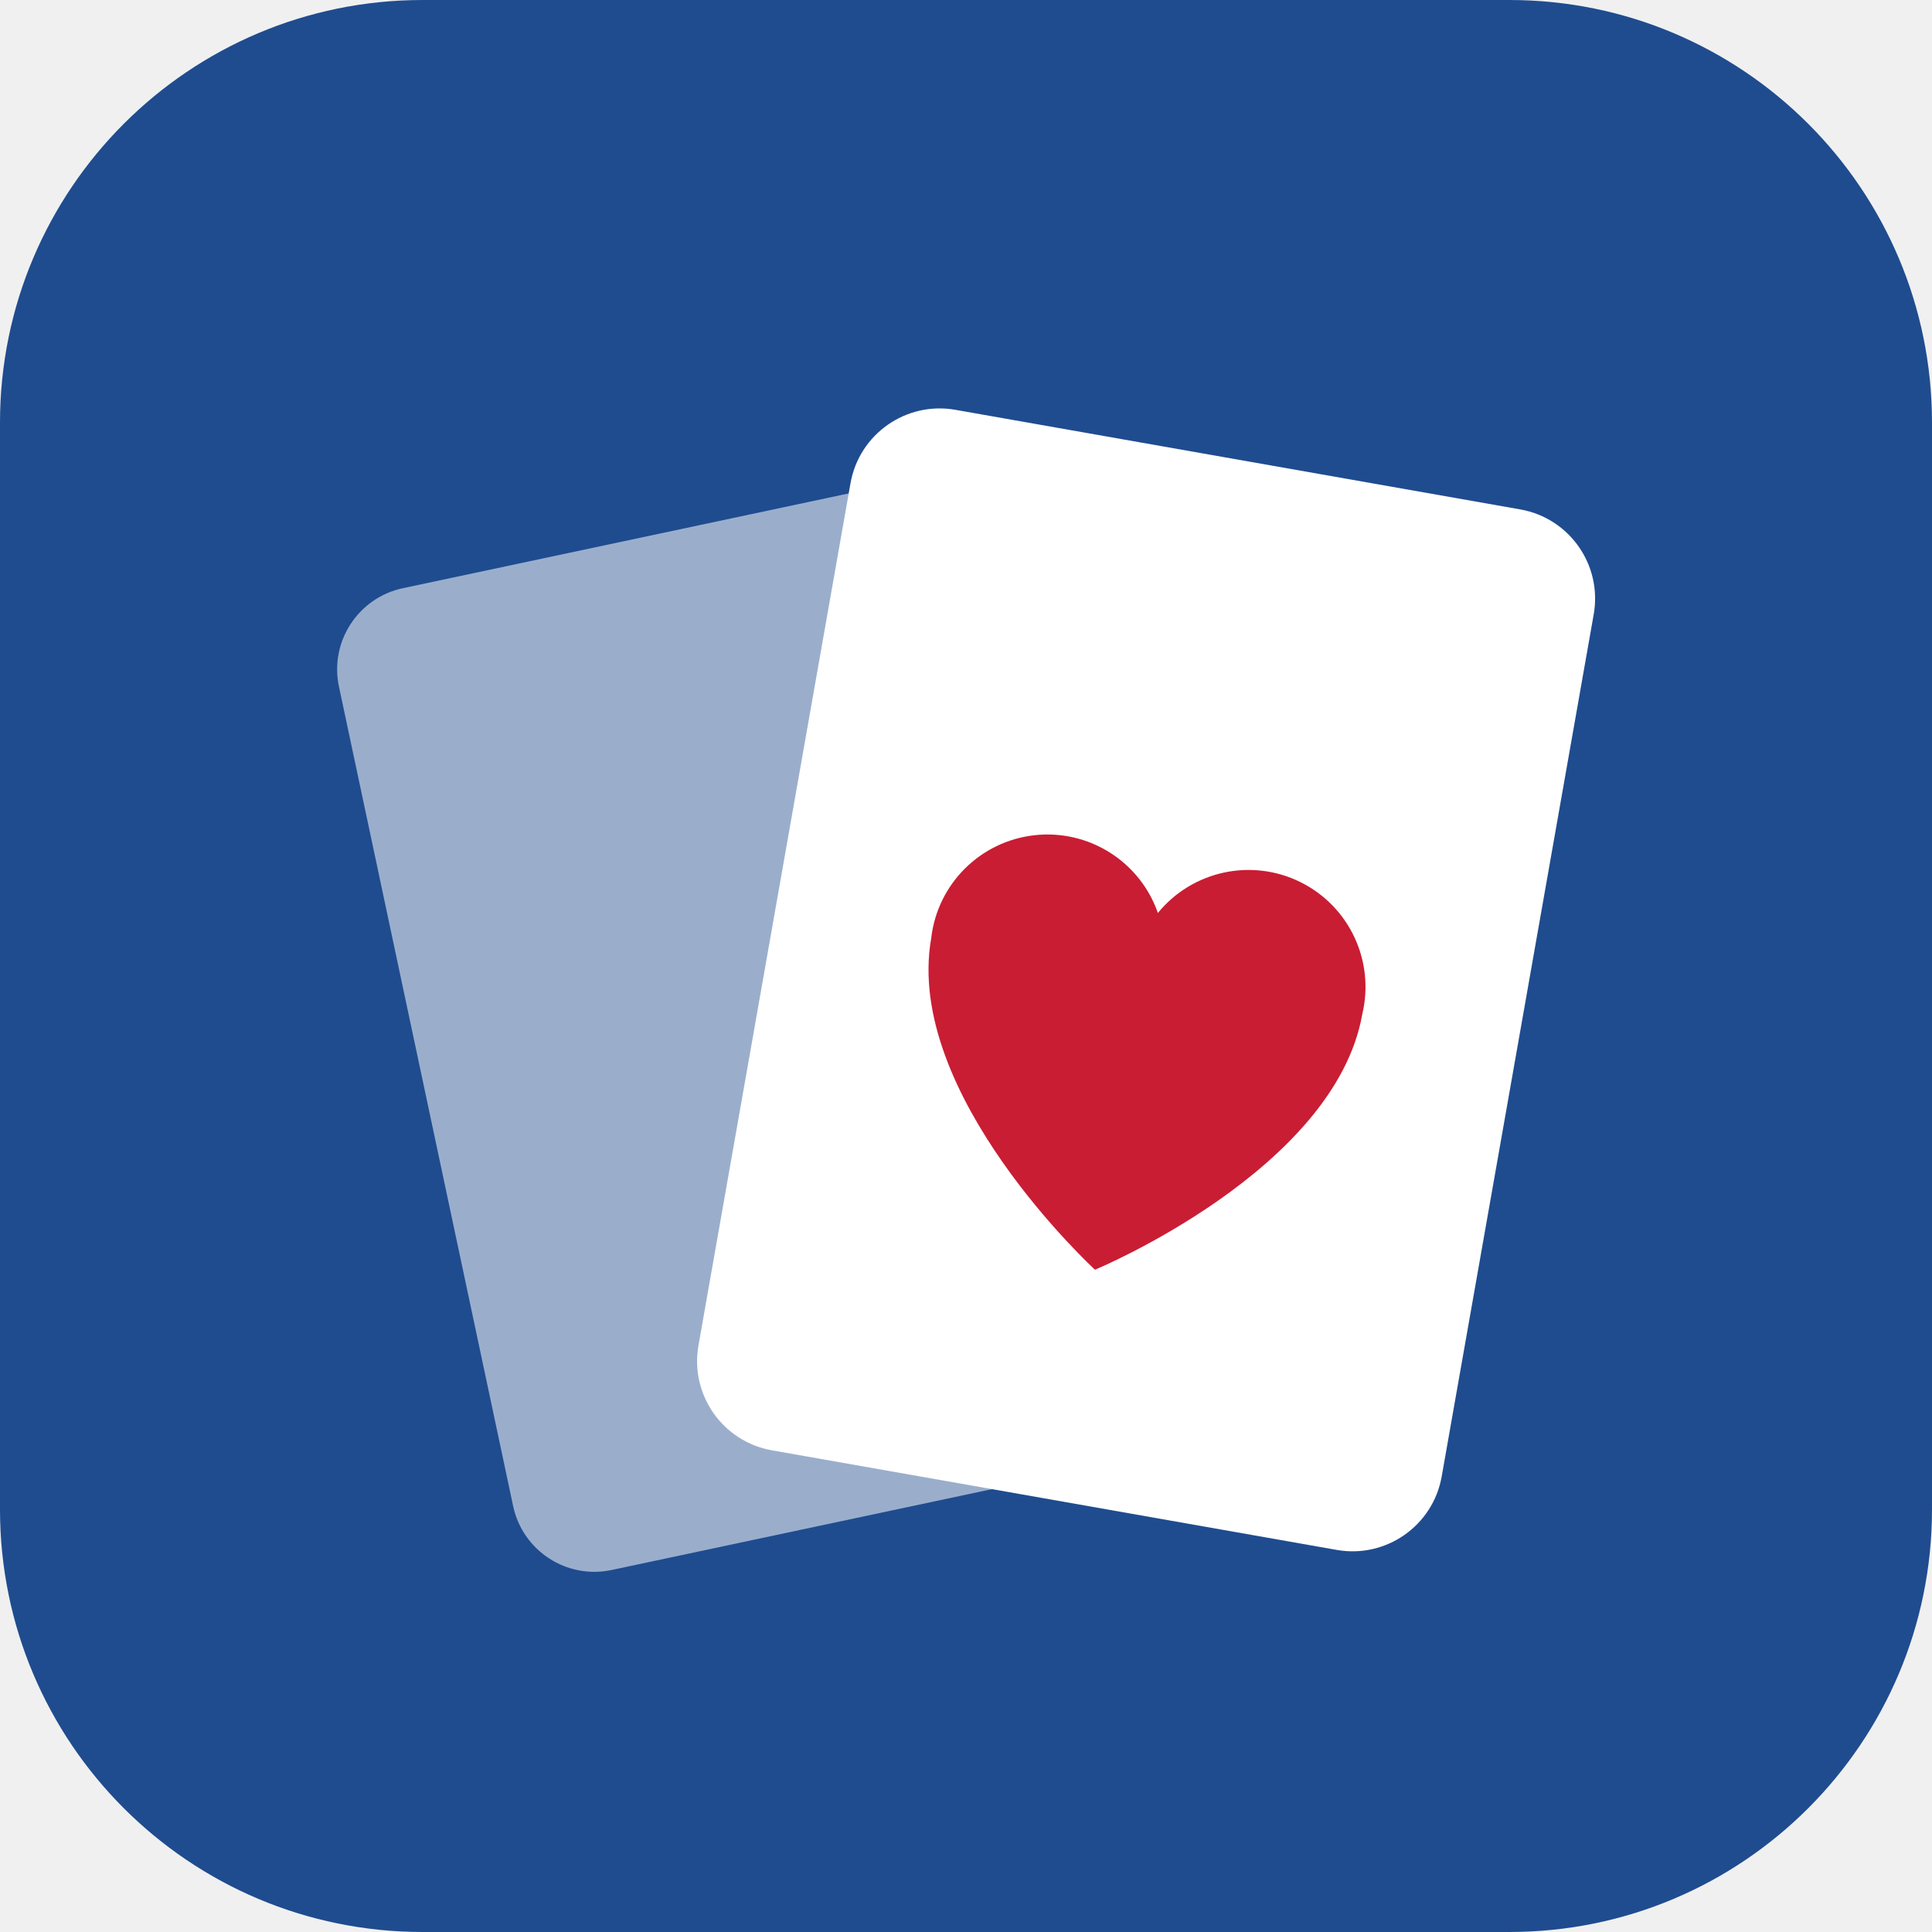
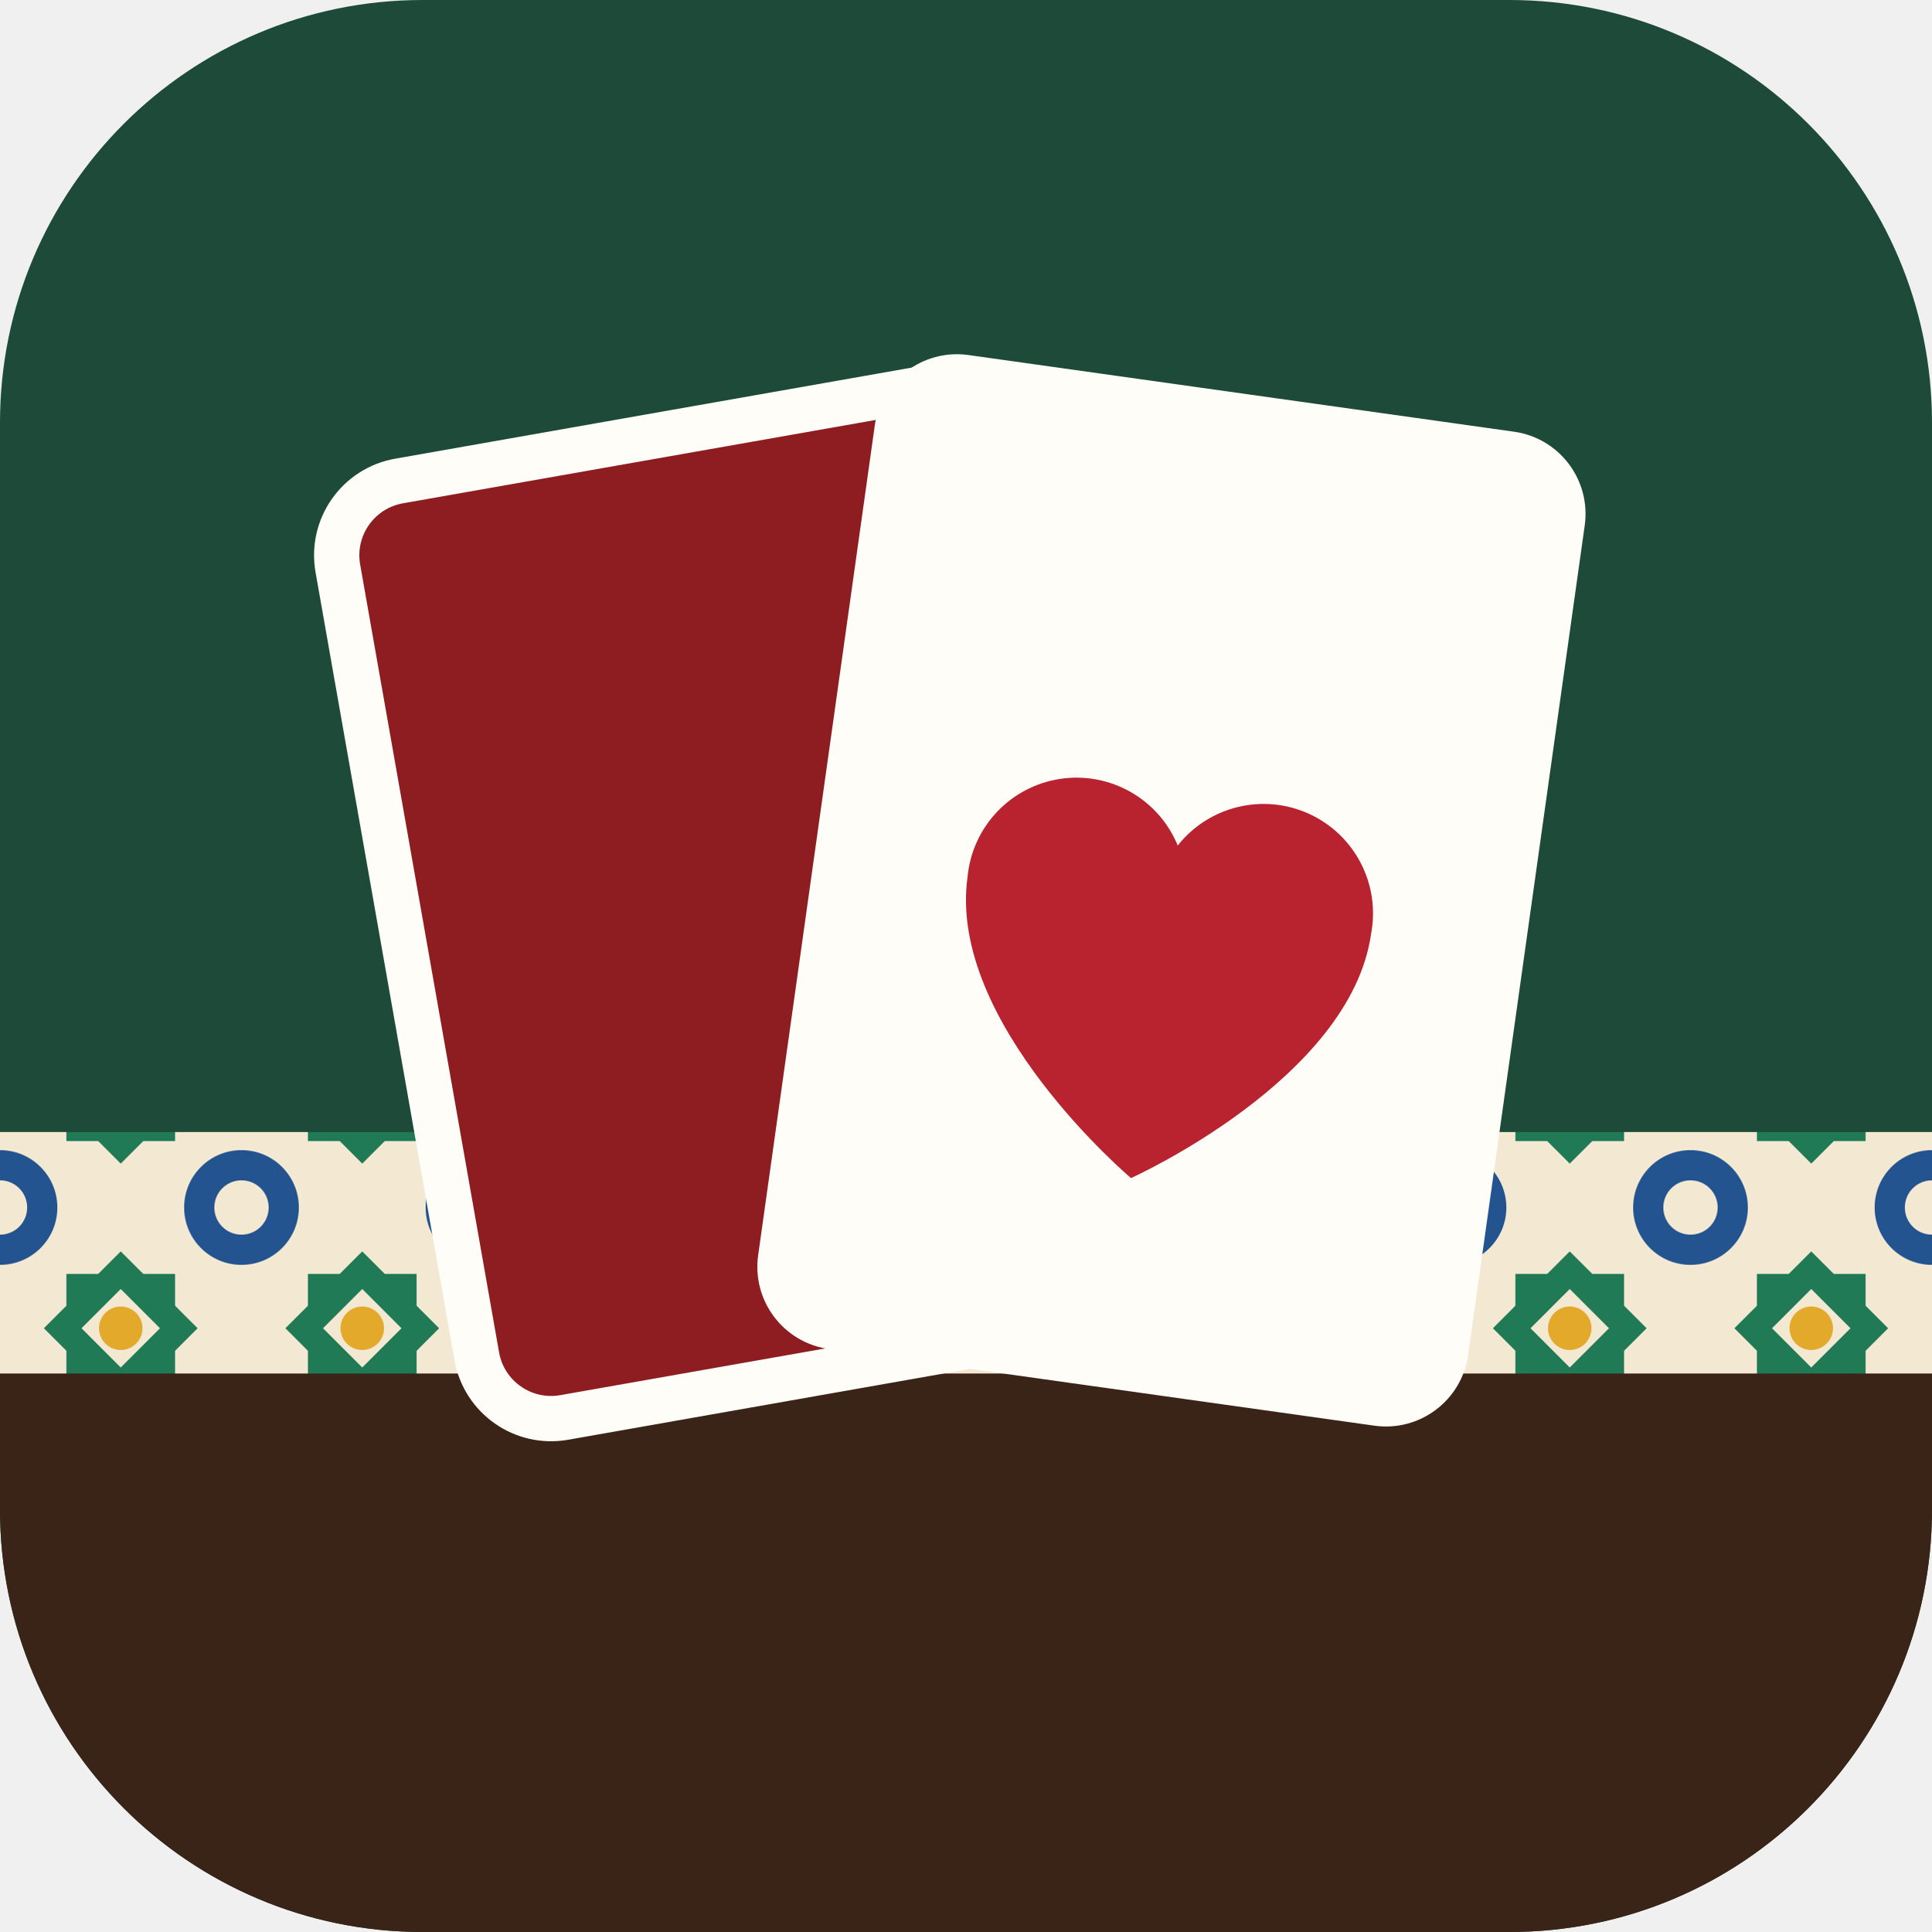
<svg xmlns="http://www.w3.org/2000/svg" viewBox="0 0 512 512">
-   <rect width="512" height="512" rx="112" fill="#1f4c8f" />
-   <g transform="rotate(-12 256 300)">
-     <rect x="118" y="128" width="190" height="266" rx="22" fill="#fff" opacity=".55" />
-   </g>
-   <g transform="rotate(10 256 300)">
-     <rect x="196" y="112" width="200" height="280" rx="24" fill="#fff" />
-     <path d="M296 330s-58-37-58-79a31 31 0 0 1 58-17 31 31 0 0 1 58 17c0 42-58 79-58 79z" fill="#c91d34" />
+   <defs>
+     <pattern id="f" width="64" height="64" patternUnits="userSpaceOnUse" viewBox="0 0 40 40">
+       <rect width="40" height="40" fill="#f3e8d2" />
+       <g fill="#23548f">
+         <circle r="9.5" />
+         <circle cx="40" r="9.5" />
+         <circle cy="40" r="9.5" />
+         <circle cx="40" cy="40" r="9.5" />
+       </g>
+       <g fill="#f3e8d2">
+         <circle r="4.5" />
+         <circle cx="40" r="4.5" />
+         <circle cy="40" r="4.5" />
+         <circle cx="40" cy="40" r="4.5" />
+       </g>
+       <g fill="#1f7a55">
+         <rect x="11" y="11" width="18" height="18" />
+         <rect x="11" y="11" width="18" height="18" transform="rotate(45 20 20)" />
+       </g>
+       <path d="M20 13.5 26.5 20 20 26.5 13.5 20z" fill="#f3e8d2" />
+       <circle cx="20" cy="20" r="3.6" fill="#e3a92b" />
+     </pattern>
+     <clipPath id="c">
+       <rect width="512" height="512" rx="112" />
+     </clipPath>
+   </defs>
+   <g clip-path="url(#c)">
+     <rect width="512" height="512" fill="#1d4a39" />
+     <rect y="352" width="512" height="160" fill="#3a2418" />
+     <rect y="300" width="512" height="64" fill="url(#f)" />
+     <g transform="rotate(-10 256 300)">
+       <rect x="118" y="104" width="180" height="252" rx="20" fill="#8e1d22" stroke="#fffdf8" stroke-width="12" />
+     </g>
+     <g transform="rotate(8 256 300)">
+       <rect x="206" y="96" width="190" height="266" rx="22" fill="#fffdf8" />
+       <path d="M301 306s-54-34-54-73a29 29 0 0 1 54-16 29 29 0 0 1 54 16c0 39-54 73-54 73z" fill="#b8232f" />
+     </g>
  </g>
</svg>
